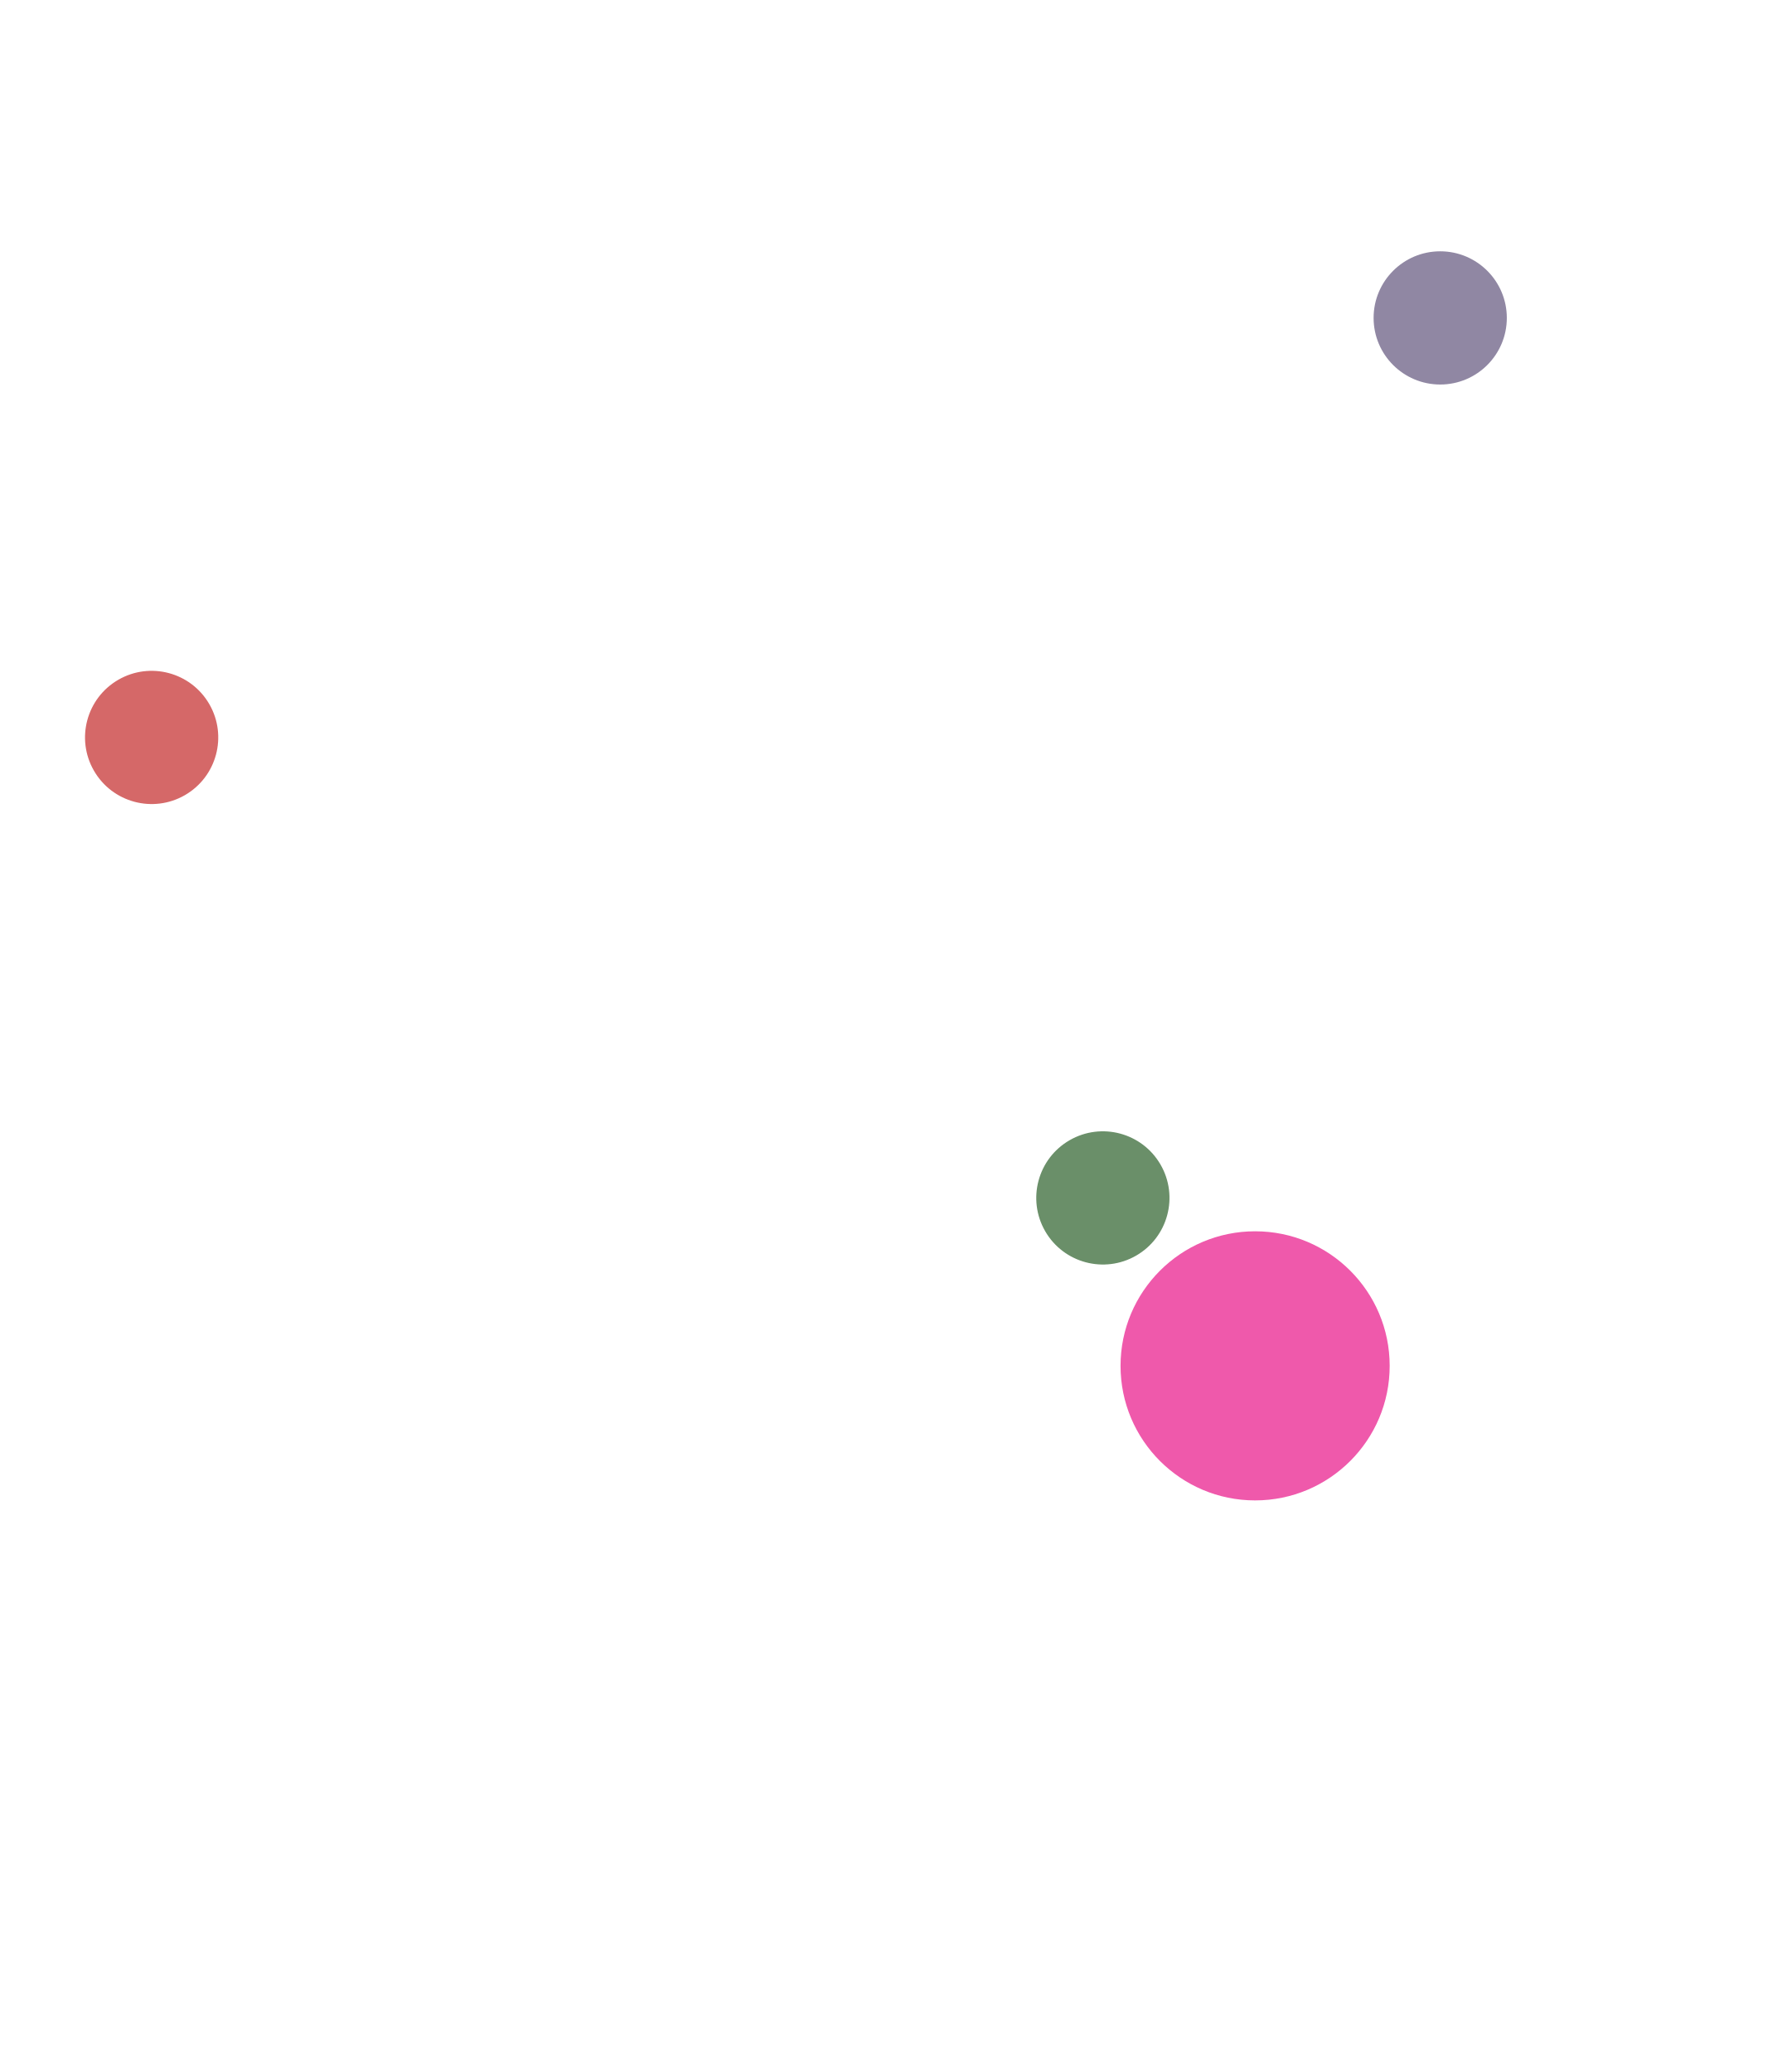
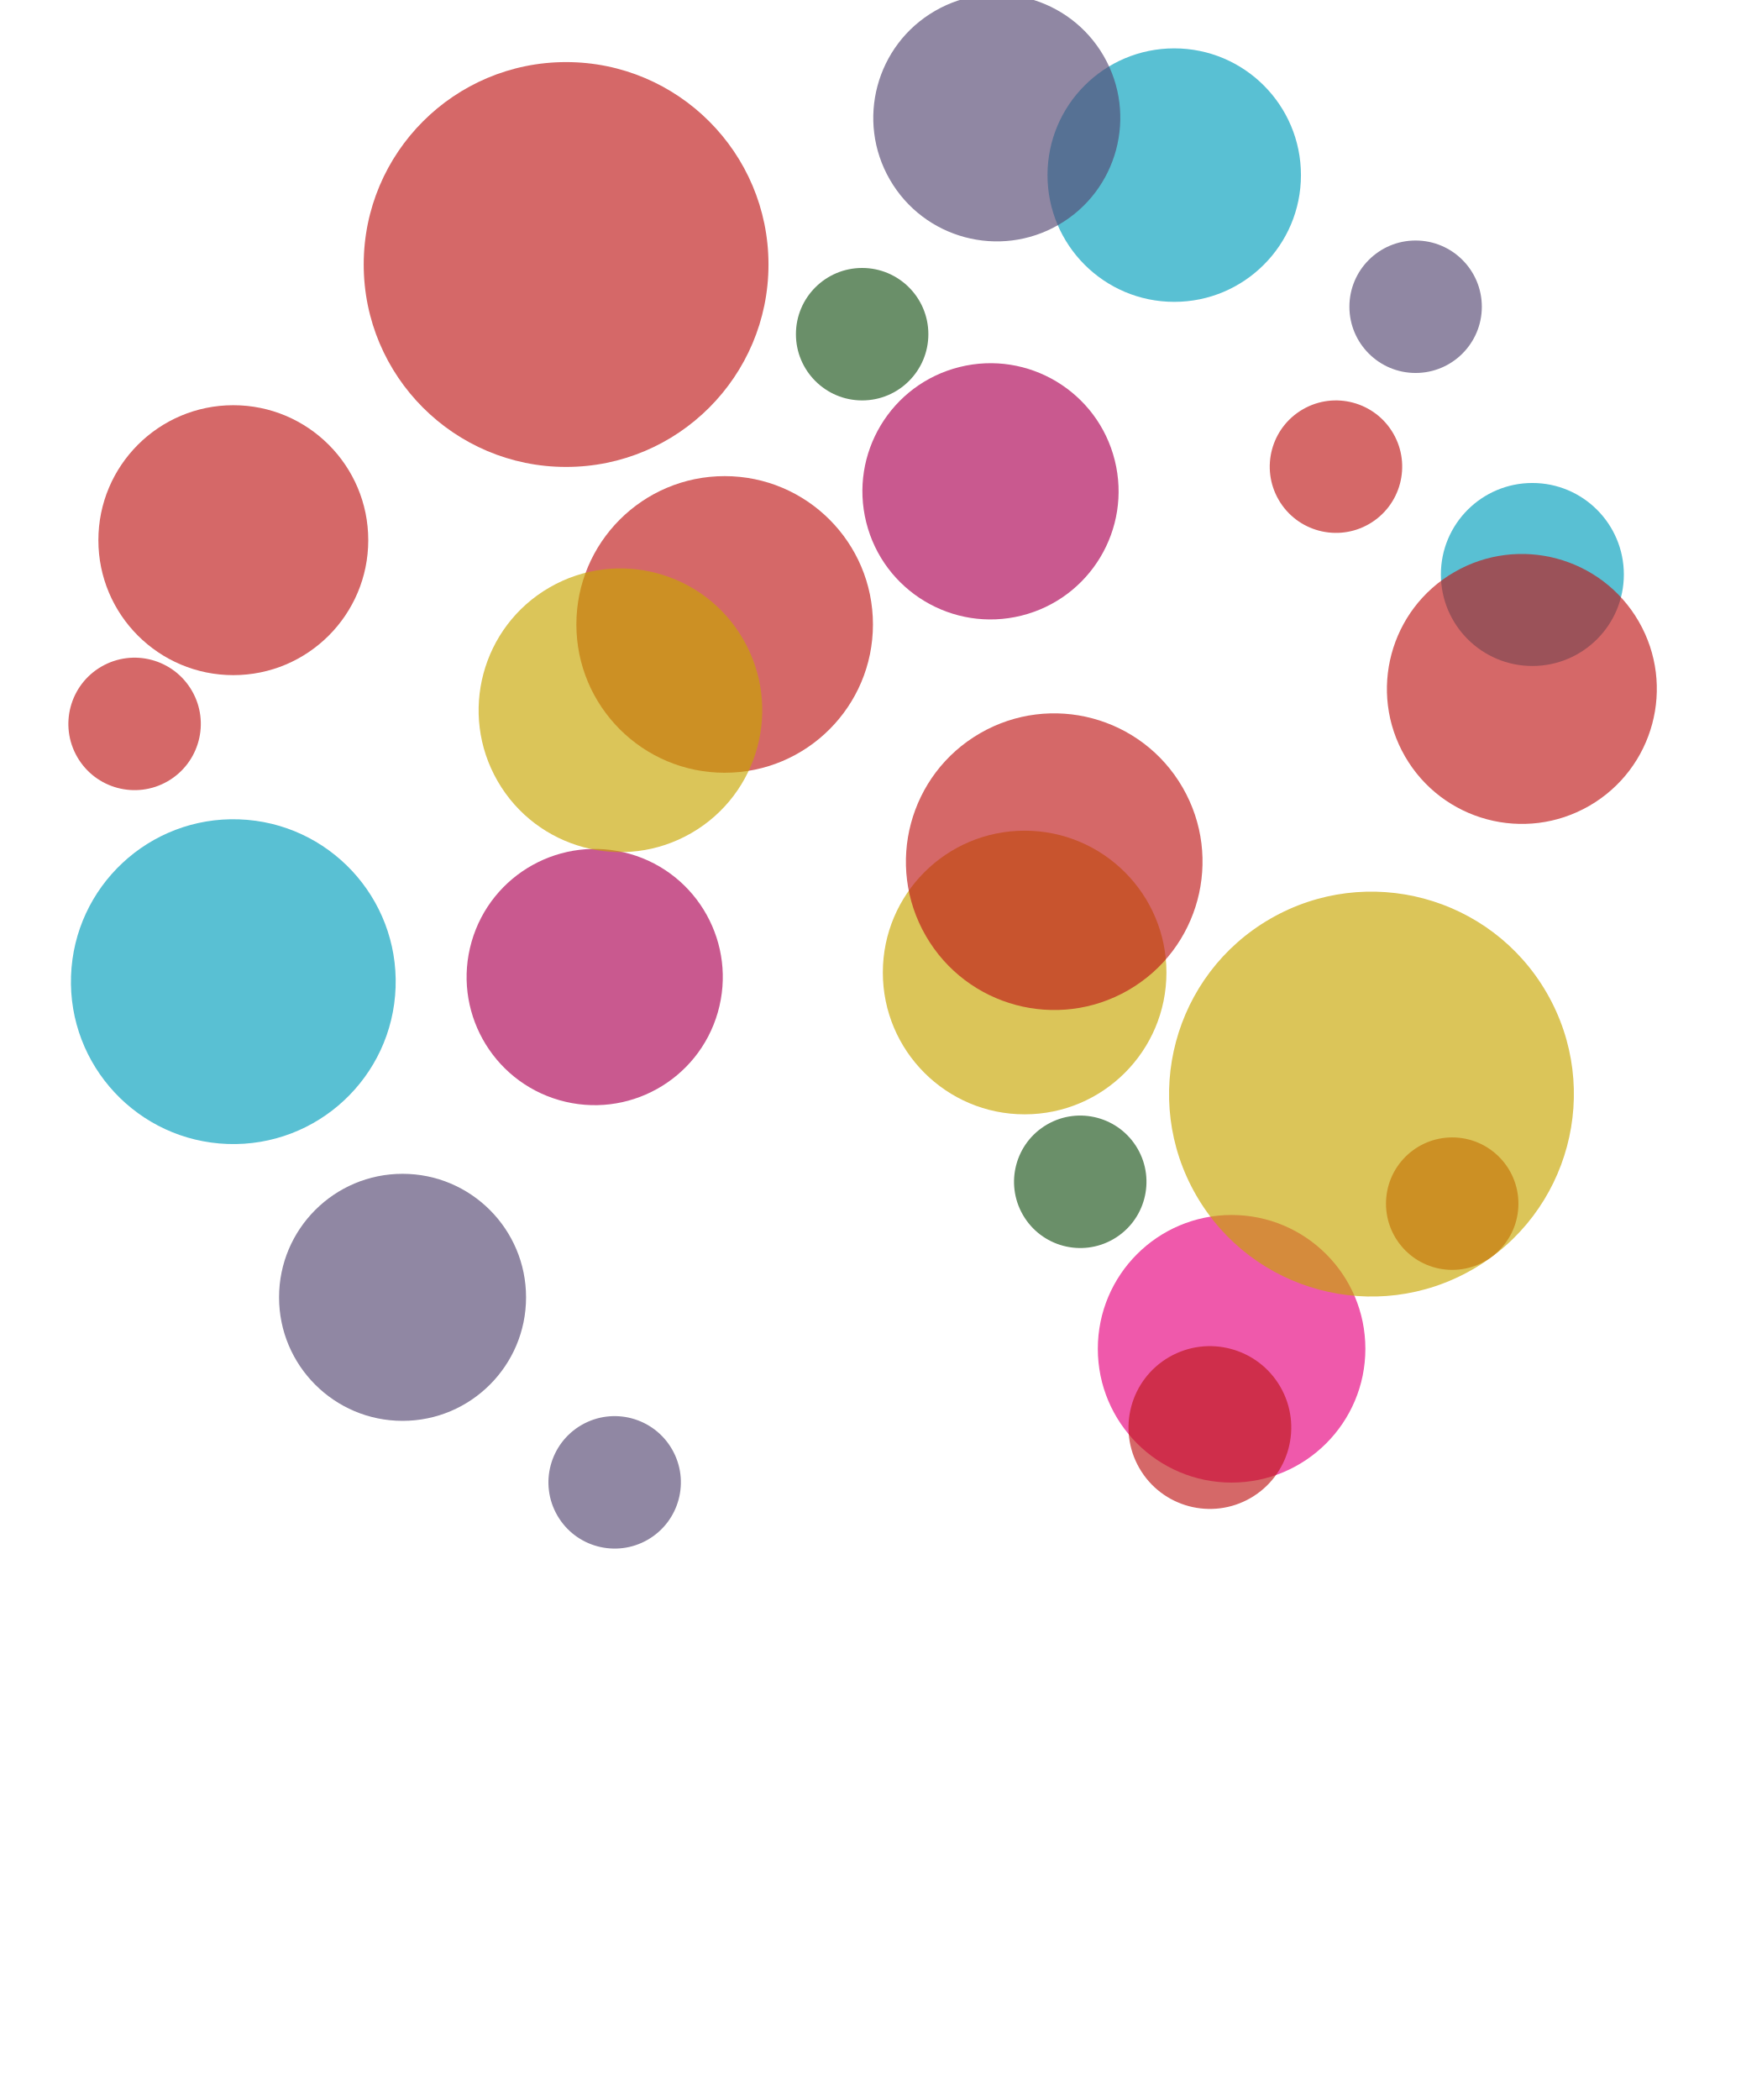
- <svg xmlns="http://www.w3.org/2000/svg" xmlns:xlink="http://www.w3.org/1999/xlink" version="1.1" id="Ebene_1" x="0px" y="0px" width="398.333px" height="462px" viewBox="0 0 398.333 462" enable-background="new 0 0 398.333 462" xml:space="preserve">
+ <svg xmlns="http://www.w3.org/2000/svg" xmlns:xlink="http://www.w3.org/1999/xlink" version="1.1" id="Ebene_1" x="0px" y="0px" width="390.41px" height="470.889px" viewBox="0 0 390.41 470.889" enable-background="new 0 0 390.41 470.889" xml:space="preserve">
  <g>
    <defs>
-       <rect id="SVGID_1_" x="2.28" y="0.83" width="451.117" height="461.17" />
+       <rect id="SVGID_1_" x="-1.342" y="-1.275" width="451.118" height="509.193" />
    </defs>
    <clipPath id="SVGID_2_">
      <use xlink:href="#SVGID_1_" overflow="visible" />
    </clipPath>
+     <polygon clip-path="url(#SVGID_2_)" fill="#C8A600" points="178.648,505.548 178.648,507.918 178.648,505.548 178.648,503.179  " />
    <g clip-path="url(#SVGID_2_)">
      <defs>
-         <rect id="SVGID_3_" x="2.28" y="0.83" width="451.117" height="461.17" />
+         <rect id="SVGID_3_" x="-1.342" y="-1.275" width="451.118" height="509.193" />
      </defs>
      <clipPath id="SVGID_4_">
        <use xlink:href="#SVGID_3_" overflow="visible" />
      </clipPath>
      <g opacity="0.65" clip-path="url(#SVGID_4_)">
        <g>
          <defs>
-             <rect id="SVGID_5_" x="240.837" y="273.544" width="78.004" height="62.005" />
+             <rect id="SVGID_5_" x="13.063" y="89.862" width="78.526" height="62.524" />
          </defs>
          <clipPath id="SVGID_6_">
            <use xlink:href="#SVGID_5_" overflow="visible" />
          </clipPath>
-           <path clip-path="url(#SVGID_6_)" fill="#E6007E" d="M279.839,334.549c16.57,0,30.003-13.433,30.003-30.002      s-13.433-30.003-30.003-30.003s-30.003,13.434-30.003,30.003S263.269,334.549,279.839,334.549" />
-         </g>
-       </g>
-       <g opacity="0.65" clip-path="url(#SVGID_4_)">
-         <g>
-           <defs>
-             <rect id="SVGID_7_" x="272.638" y="156.596" width="108.78" height="92.781" />
+           <path clip-path="url(#SVGID_6_)" fill="#BF1717" d="M52.327,151.388c16.714,0,30.263-13.549,30.263-30.264      c0-16.713-13.549-30.263-30.263-30.263c-16.714,0-30.263,13.55-30.263,30.263C22.063,137.839,35.612,151.388,52.327,151.388" />
+         </g>
+       </g>
+       <g opacity="0.65" clip-path="url(#SVGID_4_)">
+         <g>
+           <defs>
+             <rect id="SVGID_7_" x="88.921" y="180.116" width="88.912" height="77.94" />
          </defs>
          <clipPath id="SVGID_8_">
            <use xlink:href="#SVGID_7_" overflow="visible" />
          </clipPath>
-         </g>
-       </g>
-       <g opacity="0.65" clip-path="url(#SVGID_4_)">
-         <g>
-           <defs>
-             <rect id="SVGID_9_" x="297.259" y="55.036" width="47.7" height="31.701" />
+           <path clip-path="url(#SVGID_8_)" fill="#AC0053" d="M125.459,246.698c15.249,4.373,31.156-4.445,35.529-19.694      c4.372-15.249-4.445-31.156-19.694-35.529c-15.25-4.372-31.156,4.445-35.529,19.694      C101.392,226.419,110.21,242.325,125.459,246.698" />
+         </g>
+       </g>
+       <g opacity="0.65" clip-path="url(#SVGID_4_)">
+         <g>
+           <defs>
+             <rect id="SVGID_9_" x="237.214" y="271.439" width="78.004" height="62.005" />
          </defs>
          <clipPath id="SVGID_10_">
            <use xlink:href="#SVGID_9_" overflow="visible" />
          </clipPath>
-           <path clip-path="url(#SVGID_10_)" fill="#544771" d="M321.108,85.737c8.202,0,14.851-6.649,14.851-14.851      c0-8.202-6.648-14.851-14.851-14.851c-8.201,0-14.85,6.648-14.85,14.851C306.259,79.088,312.907,85.737,321.108,85.737" />
-         </g>
-       </g>
-       <g opacity="0.65" clip-path="url(#SVGID_4_)">
-         <g>
-           <defs>
-             <rect id="SVGID_11_" x="5.229" y="138.777" width="57.16" height="51.304" />
+           <path clip-path="url(#SVGID_10_)" fill="#E6007E" d="M276.216,332.444c16.57,0,30.002-13.434,30.002-30.003      s-13.432-30.003-30.002-30.003s-30.003,13.434-30.003,30.003S259.646,332.444,276.216,332.444" />
+         </g>
+       </g>
+       <g opacity="0.65" clip-path="url(#SVGID_4_)">
+         <g>
+           <defs>
+             <rect id="SVGID_11_" x="72.571" y="12.923" width="108.78" height="92.78" />
          </defs>
          <clipPath id="SVGID_12_">
            <use xlink:href="#SVGID_11_" overflow="visible" />
          </clipPath>
-           <path clip-path="url(#SVGID_12_)" fill="#BF1717" d="M26.384,151.568c-7.103,4.102-9.536,13.184-5.436,20.286      c4.101,7.104,13.184,9.536,20.286,5.437c7.103-4.102,9.537-13.185,5.436-20.286C42.569,149.901,33.487,147.468,26.384,151.568" />
-         </g>
-       </g>
-       <g opacity="0.65" clip-path="url(#SVGID_4_)">
-         <g>
-           <defs>
-             <rect id="SVGID_13_" x="217.316" y="241.452" width="57.159" height="51.304" />
+           <path clip-path="url(#SVGID_12_)" fill="#BF1717" d="M126.961,104.703c25.068,0,45.39-20.322,45.39-45.39      c0-25.069-20.322-45.391-45.39-45.391s-45.39,20.322-45.39,45.391C81.571,84.381,101.894,104.703,126.961,104.703" />
+         </g>
+       </g>
+       <g opacity="0.65" clip-path="url(#SVGID_4_)">
+         <g>
+           <defs>
+             <rect id="SVGID_13_" x="225.929" y="9.845" width="74.84" height="58.841" />
          </defs>
          <clipPath id="SVGID_14_">
            <use xlink:href="#SVGID_13_" overflow="visible" />
          </clipPath>
-           <path clip-path="url(#SVGID_14_)" fill="#1A5318" d="M238.472,254.243c-7.104,4.101-9.537,13.183-5.437,20.286      c4.101,7.103,13.185,9.536,20.286,5.436c7.103-4.101,9.537-13.184,5.436-20.286      C254.656,252.576,245.574,250.142,238.472,254.243" />
+           <path clip-path="url(#SVGID_14_)" fill="#009EBC" d="M263.349,67.686c15.696,0,28.42-12.724,28.42-28.42      c0-15.696-12.724-28.421-28.42-28.421c-15.695,0-28.42,12.725-28.42,28.421C234.929,54.962,247.654,67.686,263.349,67.686" />
+         </g>
+       </g>
+       <g opacity="0.65" clip-path="url(#SVGID_4_)">
+         <g>
+           <defs>
+             <rect id="SVGID_15_" x="314.152" y="107.302" width="59.035" height="43.034" />
+           </defs>
+           <clipPath id="SVGID_16_">
+             <use xlink:href="#SVGID_15_" overflow="visible" />
+           </clipPath>
+           <path clip-path="url(#SVGID_16_)" fill="#009EBC" d="M343.67,149.336c11.332,0,20.518-9.187,20.518-20.518      c0-11.332-9.186-20.517-20.518-20.517c-11.33,0-20.518,9.185-20.518,20.517C323.152,140.149,332.34,149.336,343.67,149.336" />
+         </g>
+       </g>
+       <g opacity="0.65" clip-path="url(#SVGID_4_)">
+         <g>
+           <defs>
+             <rect id="SVGID_17_" x="120.266" y="105.763" width="84.515" height="68.516" />
+           </defs>
+           <clipPath id="SVGID_18_">
+             <use xlink:href="#SVGID_17_" overflow="visible" />
+           </clipPath>
+           <path clip-path="url(#SVGID_18_)" fill="#BF1717" d="M162.523,173.277c18.368,0,33.257-14.89,33.257-33.257      c0-18.368-14.889-33.258-33.257-33.258c-18.368,0-33.257,14.89-33.257,33.258C129.266,158.388,144.155,173.277,162.523,173.277" />
+         </g>
+       </g>
+       <g opacity="0.65" clip-path="url(#SVGID_4_)">
+         <g>
+           <defs>
+             <rect id="SVGID_19_" x="53.585" y="262.206" width="73.397" height="57.396" />
+           </defs>
+           <clipPath id="SVGID_20_">
+             <use xlink:href="#SVGID_19_" overflow="visible" />
+           </clipPath>
+           <path clip-path="url(#SVGID_20_)" fill="#544771" d="M90.283,318.603c15.297,0,27.698-12.401,27.698-27.698      s-12.401-27.698-27.698-27.698s-27.698,12.401-27.698,27.698S74.986,318.603,90.283,318.603" />
+         </g>
+       </g>
+       <g opacity="0.65" clip-path="url(#SVGID_4_)">
+         <g>
+           <defs>
+             <rect id="SVGID_21_" x="5.63" y="181.14" width="93.393" height="77.96" />
+           </defs>
+           <clipPath id="SVGID_22_">
+             <use xlink:href="#SVGID_21_" overflow="visible" />
+           </clipPath>
+           <path clip-path="url(#SVGID_22_)" fill="#009EBC" d="M51.056,256.516c20.101,0.702,36.965-15.023,37.667-35.125      c0.702-20.101-15.024-36.965-35.125-37.667c-20.101-0.701-36.965,15.024-37.667,35.125      C15.229,238.95,30.955,255.813,51.056,256.516" />
+         </g>
+       </g>
+       <g opacity="0.65" clip-path="url(#SVGID_4_)">
+         <g>
+           <defs>
+             <rect id="SVGID_23_" x="188.999" y="185.267" width="81.603" height="65.604" />
+           </defs>
+           <clipPath id="SVGID_24_">
+             <use xlink:href="#SVGID_23_" overflow="visible" />
+           </clipPath>
+           <path clip-path="url(#SVGID_24_)" fill="#C8A600" d="M229.8,249.87c17.563,0,31.802-14.238,31.802-31.802      s-14.238-31.802-31.802-31.802c-17.564,0-31.802,14.238-31.802,31.802S212.236,249.87,229.8,249.87" />
+         </g>
+       </g>
+       <g opacity="0.65" clip-path="url(#SVGID_4_)">
+         <g>
+           <defs>
+             <rect id="SVGID_25_" x="293.636" y="52.931" width="47.7" height="31.701" />
+           </defs>
+           <clipPath id="SVGID_26_">
+             <use xlink:href="#SVGID_25_" overflow="visible" />
+           </clipPath>
+           <path clip-path="url(#SVGID_26_)" fill="#544771" d="M317.486,83.632c8.201,0,14.85-6.649,14.85-14.85      c0-8.202-6.648-14.851-14.85-14.851s-14.85,6.649-14.85,14.851C302.637,76.983,309.285,83.632,317.486,83.632" />
+         </g>
+       </g>
+       <g opacity="0.65" clip-path="url(#SVGID_4_)">
+         <g>
+           <defs>
+             <rect id="SVGID_27_" x="301.842" y="254.048" width="47.701" height="31.701" />
+           </defs>
+           <clipPath id="SVGID_28_">
+             <use xlink:href="#SVGID_27_" overflow="visible" />
+           </clipPath>
+           <path clip-path="url(#SVGID_28_)" fill="#BF1717" d="M325.693,284.749c8.201,0,14.85-6.649,14.85-14.85      c0-8.202-6.648-14.852-14.85-14.852c-8.203,0-14.85,6.649-14.85,14.852C310.844,278.1,317.49,284.749,325.693,284.749" />
+         </g>
+       </g>
+       <g opacity="0.65" clip-path="url(#SVGID_4_)">
+         <g>
+           <defs>
+             <rect id="SVGID_29_" x="169.507" y="59.086" width="47.701" height="31.701" />
+           </defs>
+           <clipPath id="SVGID_30_">
+             <use xlink:href="#SVGID_29_" overflow="visible" />
+           </clipPath>
+           <path clip-path="url(#SVGID_30_)" fill="#1A5318" d="M193.357,89.787c8.202,0,14.85-6.649,14.85-14.85      c0-8.202-6.648-14.851-14.85-14.851s-14.85,6.649-14.85,14.851C178.507,83.138,185.155,89.787,193.357,89.787" />
+         </g>
+       </g>
+       <g opacity="0.65" clip-path="url(#SVGID_4_)">
+         <g>
+           <defs>
+             <rect id="SVGID_31_" x="291.681" y="107.777" width="99.268" height="93.412" />
+           </defs>
+           <clipPath id="SVGID_32_">
+             <use xlink:href="#SVGID_31_" overflow="visible" />
+           </clipPath>
+           <path clip-path="url(#SVGID_32_)" fill="#BF1717" d="M326.186,128.274c-14.477,8.357-19.436,26.865-11.078,41.34      s26.865,19.435,41.34,11.077c14.475-8.356,19.434-26.865,11.078-41.34C359.168,124.877,340.658,119.918,326.186,128.274" />
+         </g>
+       </g>
+       <g opacity="0.65" clip-path="url(#SVGID_4_)">
+         <g>
+           <defs>
+             <rect id="SVGID_33_" x="178.349" y="72.203" width="87.588" height="75.935" />
+           </defs>
+           <clipPath id="SVGID_34_">
+             <use xlink:href="#SVGID_33_" overflow="visible" />
+           </clipPath>
+           <path clip-path="url(#SVGID_34_)" fill="#AC0053" d="M215.194,82.3c-15.393,3.838-24.76,19.427-20.922,34.819      s19.427,24.76,34.82,20.922c15.394-3.838,24.761-19.428,20.922-34.819C246.176,87.829,230.587,78.461,215.194,82.3" />
+         </g>
+       </g>
+       <g opacity="0.65" clip-path="url(#SVGID_4_)">
+         <g>
+           <defs>
+             <rect id="SVGID_35_" x="237.288" y="177.961" width="140.597" height="134.741" />
+           </defs>
+           <clipPath id="SVGID_36_">
+             <use xlink:href="#SVGID_35_" overflow="visible" />
+           </clipPath>
+           <path clip-path="url(#SVGID_36_)" fill="#C8A600" d="M284.89,206.021c-21.709,12.534-29.147,40.294-16.613,62.005      c12.534,21.71,40.293,29.148,62.004,16.613c21.709-12.534,29.148-40.294,16.613-62.004      C334.361,200.926,306.602,193.488,284.89,206.021" />
+         </g>
+       </g>
+       <g opacity="0.65" clip-path="url(#SVGID_4_)">
+         <g>
+           <defs>
+             <rect id="SVGID_37_" x="182.711" y="142.421" width="107.449" height="101.593" />
+           </defs>
+           <clipPath id="SVGID_38_">
+             <use xlink:href="#SVGID_37_" overflow="visible" />
+           </clipPath>
+           <path clip-path="url(#SVGID_38_)" fill="#BF1717" d="M219.806,164.416c-15.907,9.184-21.357,29.523-12.173,45.431      c9.184,15.906,29.524,21.356,45.431,12.173s21.356-29.523,12.174-45.431C256.053,160.682,235.713,155.231,219.806,164.416" />
+         </g>
+       </g>
+       <g opacity="0.65" clip-path="url(#SVGID_4_)">
+         <g>
+           <defs>
+             <rect id="SVGID_39_" x="177.424" y="-16.774" width="92.261" height="86.404" />
+           </defs>
+           <clipPath id="SVGID_40_">
+             <use xlink:href="#SVGID_39_" overflow="visible" />
+           </clipPath>
+           <path clip-path="url(#SVGID_40_)" fill="#544771" d="M209.706,2.44c-13.248,7.649-17.787,24.589-10.138,37.836      c7.648,13.248,24.588,17.787,37.836,10.139c13.248-7.649,17.787-24.589,10.138-37.837C239.894-0.668,222.954-5.208,209.706,2.44      " />
+         </g>
+       </g>
+       <g opacity="0.65" clip-path="url(#SVGID_4_)">
+         <g>
+           <defs>
+             <rect id="SVGID_41_" x="238.12" y="289.803" width="66.451" height="60.594" />
+           </defs>
+           <clipPath id="SVGID_42_">
+             <use xlink:href="#SVGID_41_" overflow="visible" />
+           </clipPath>
+           <path clip-path="url(#SVGID_42_)" fill="#BF1717" d="M262.22,304.295c-8.729,5.04-11.721,16.201-6.681,24.93      c5.04,8.729,16.201,11.72,24.931,6.681c8.729-5.04,11.72-16.201,6.681-24.931C282.111,302.246,270.949,299.255,262.22,304.295" />
+         </g>
+       </g>
+       <g opacity="0.65" clip-path="url(#SVGID_4_)">
+         <g>
+           <defs>
+             <rect id="SVGID_43_" x="87.412" y="110.456" width="103.472" height="97.616" />
+           </defs>
+           <clipPath id="SVGID_44_">
+             <use xlink:href="#SVGID_43_" overflow="visible" />
+           </clipPath>
+           <path clip-path="url(#SVGID_44_)" fill="#C8A600" d="M123.247,131.723c-15.21,8.782-20.422,28.231-11.64,43.442      c8.782,15.21,28.231,20.422,43.442,11.64c15.21-8.781,20.422-28.23,11.64-43.441      C157.907,128.153,138.457,122.941,123.247,131.723" />
+         </g>
+       </g>
+       <g opacity="0.65" clip-path="url(#SVGID_4_)">
+         <g>
+           <defs>
+             <rect id="SVGID_45_" x="109.273" y="306.742" width="57.16" height="51.303" />
+           </defs>
+           <clipPath id="SVGID_46_">
+             <use xlink:href="#SVGID_45_" overflow="visible" />
+           </clipPath>
+           <path clip-path="url(#SVGID_46_)" fill="#544771" d="M130.427,319.532c-7.103,4.102-9.536,13.184-5.436,20.286      c4.101,7.104,13.184,9.536,20.286,5.437c7.103-4.102,9.537-13.185,5.436-20.286C146.612,317.865,137.53,315.432,130.427,319.532      " />
+         </g>
+       </g>
+       <g opacity="0.65" clip-path="url(#SVGID_4_)">
+         <g>
+           <defs>
+             <rect id="SVGID_47_" x="1.606" y="136.672" width="57.16" height="51.304" />
+           </defs>
+           <clipPath id="SVGID_48_">
+             <use xlink:href="#SVGID_47_" overflow="visible" />
+           </clipPath>
+           <path clip-path="url(#SVGID_48_)" fill="#BF1717" d="M22.761,149.463c-7.103,4.102-9.536,13.184-5.436,20.286      c4.101,7.104,13.184,9.536,20.286,5.437c7.103-4.102,9.537-13.185,5.436-20.286C38.946,147.797,29.864,145.362,22.761,149.463" />
+         </g>
+       </g>
+       <g opacity="0.65" clip-path="url(#SVGID_4_)">
+         <g>
+           <defs>
+             <rect id="SVGID_49_" x="213.694" y="239.347" width="57.159" height="51.305" />
+           </defs>
+           <clipPath id="SVGID_50_">
+             <use xlink:href="#SVGID_49_" overflow="visible" />
+           </clipPath>
+           <path clip-path="url(#SVGID_50_)" fill="#1A5318" d="M234.849,252.138c-7.104,4.102-9.537,13.183-5.437,20.286      c4.101,7.103,13.185,9.536,20.286,5.436c7.103-4.101,9.537-13.184,5.436-20.285      C251.034,250.471,241.952,248.037,234.849,252.138" />
        </g>
      </g>
    </g>
    <g clip-path="url(#SVGID_2_)">
      <defs>
-         <rect id="SVGID_15_" x="2.28" y="0.83" width="451.117" height="461.17" />
+         <rect id="SVGID_51_" x="-1.342" y="-1.275" width="451.118" height="509.193" />
      </defs>
-       <clipPath id="SVGID_16_">
-         <use xlink:href="#SVGID_15_" overflow="visible" />
+       <clipPath id="SVGID_52_">
+         <use xlink:href="#SVGID_51_" overflow="visible" />
      </clipPath>
+       <g opacity="0.65" clip-path="url(#SVGID_52_)">
+         <g>
+           <defs>
+             <rect id="SVGID_53_" x="271.043" y="78.988" width="57.16" height="51.304" />
+           </defs>
+           <clipPath id="SVGID_54_">
+             <use xlink:href="#SVGID_53_" overflow="visible" />
+           </clipPath>
+           <path clip-path="url(#SVGID_54_)" fill="#BF1717" d="M292.199,91.779c-7.104,4.101-9.536,13.183-5.437,20.286      c4.101,7.103,13.185,9.536,20.287,5.436c7.104-4.101,9.537-13.184,5.436-20.286S299.301,87.678,292.199,91.779" />
+         </g>
+       </g>
    </g>
  </g>
</svg>
